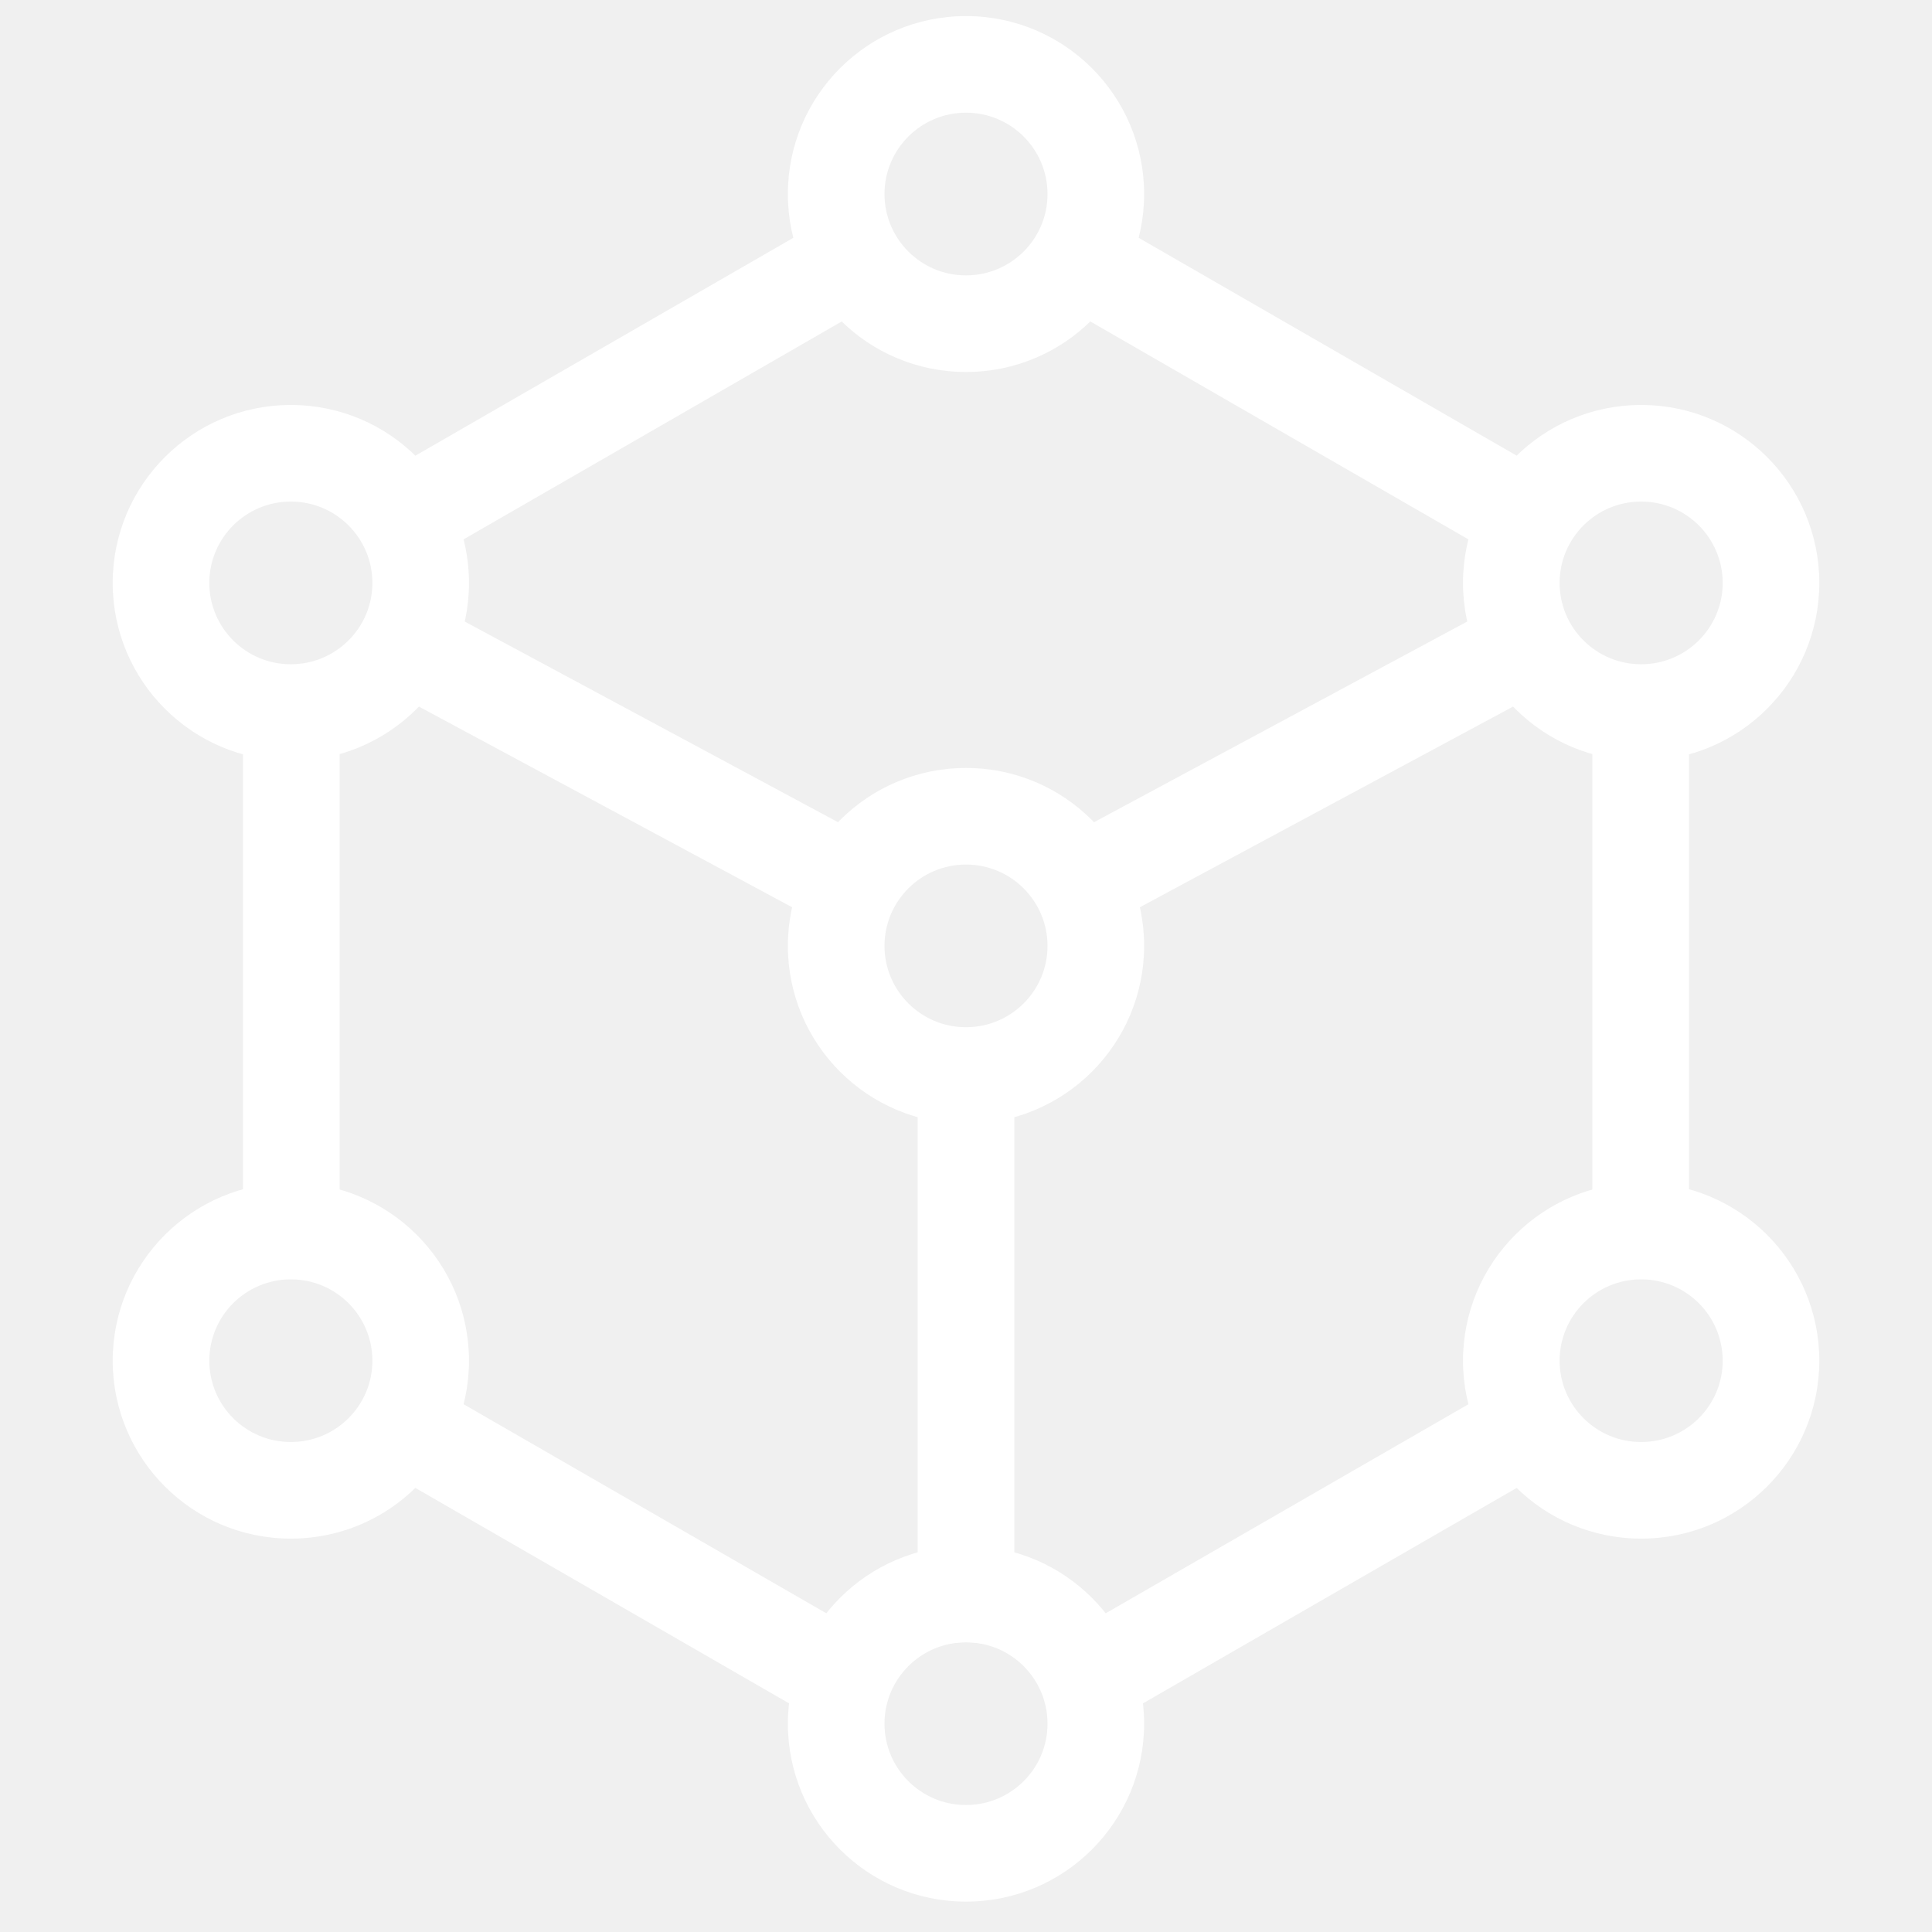
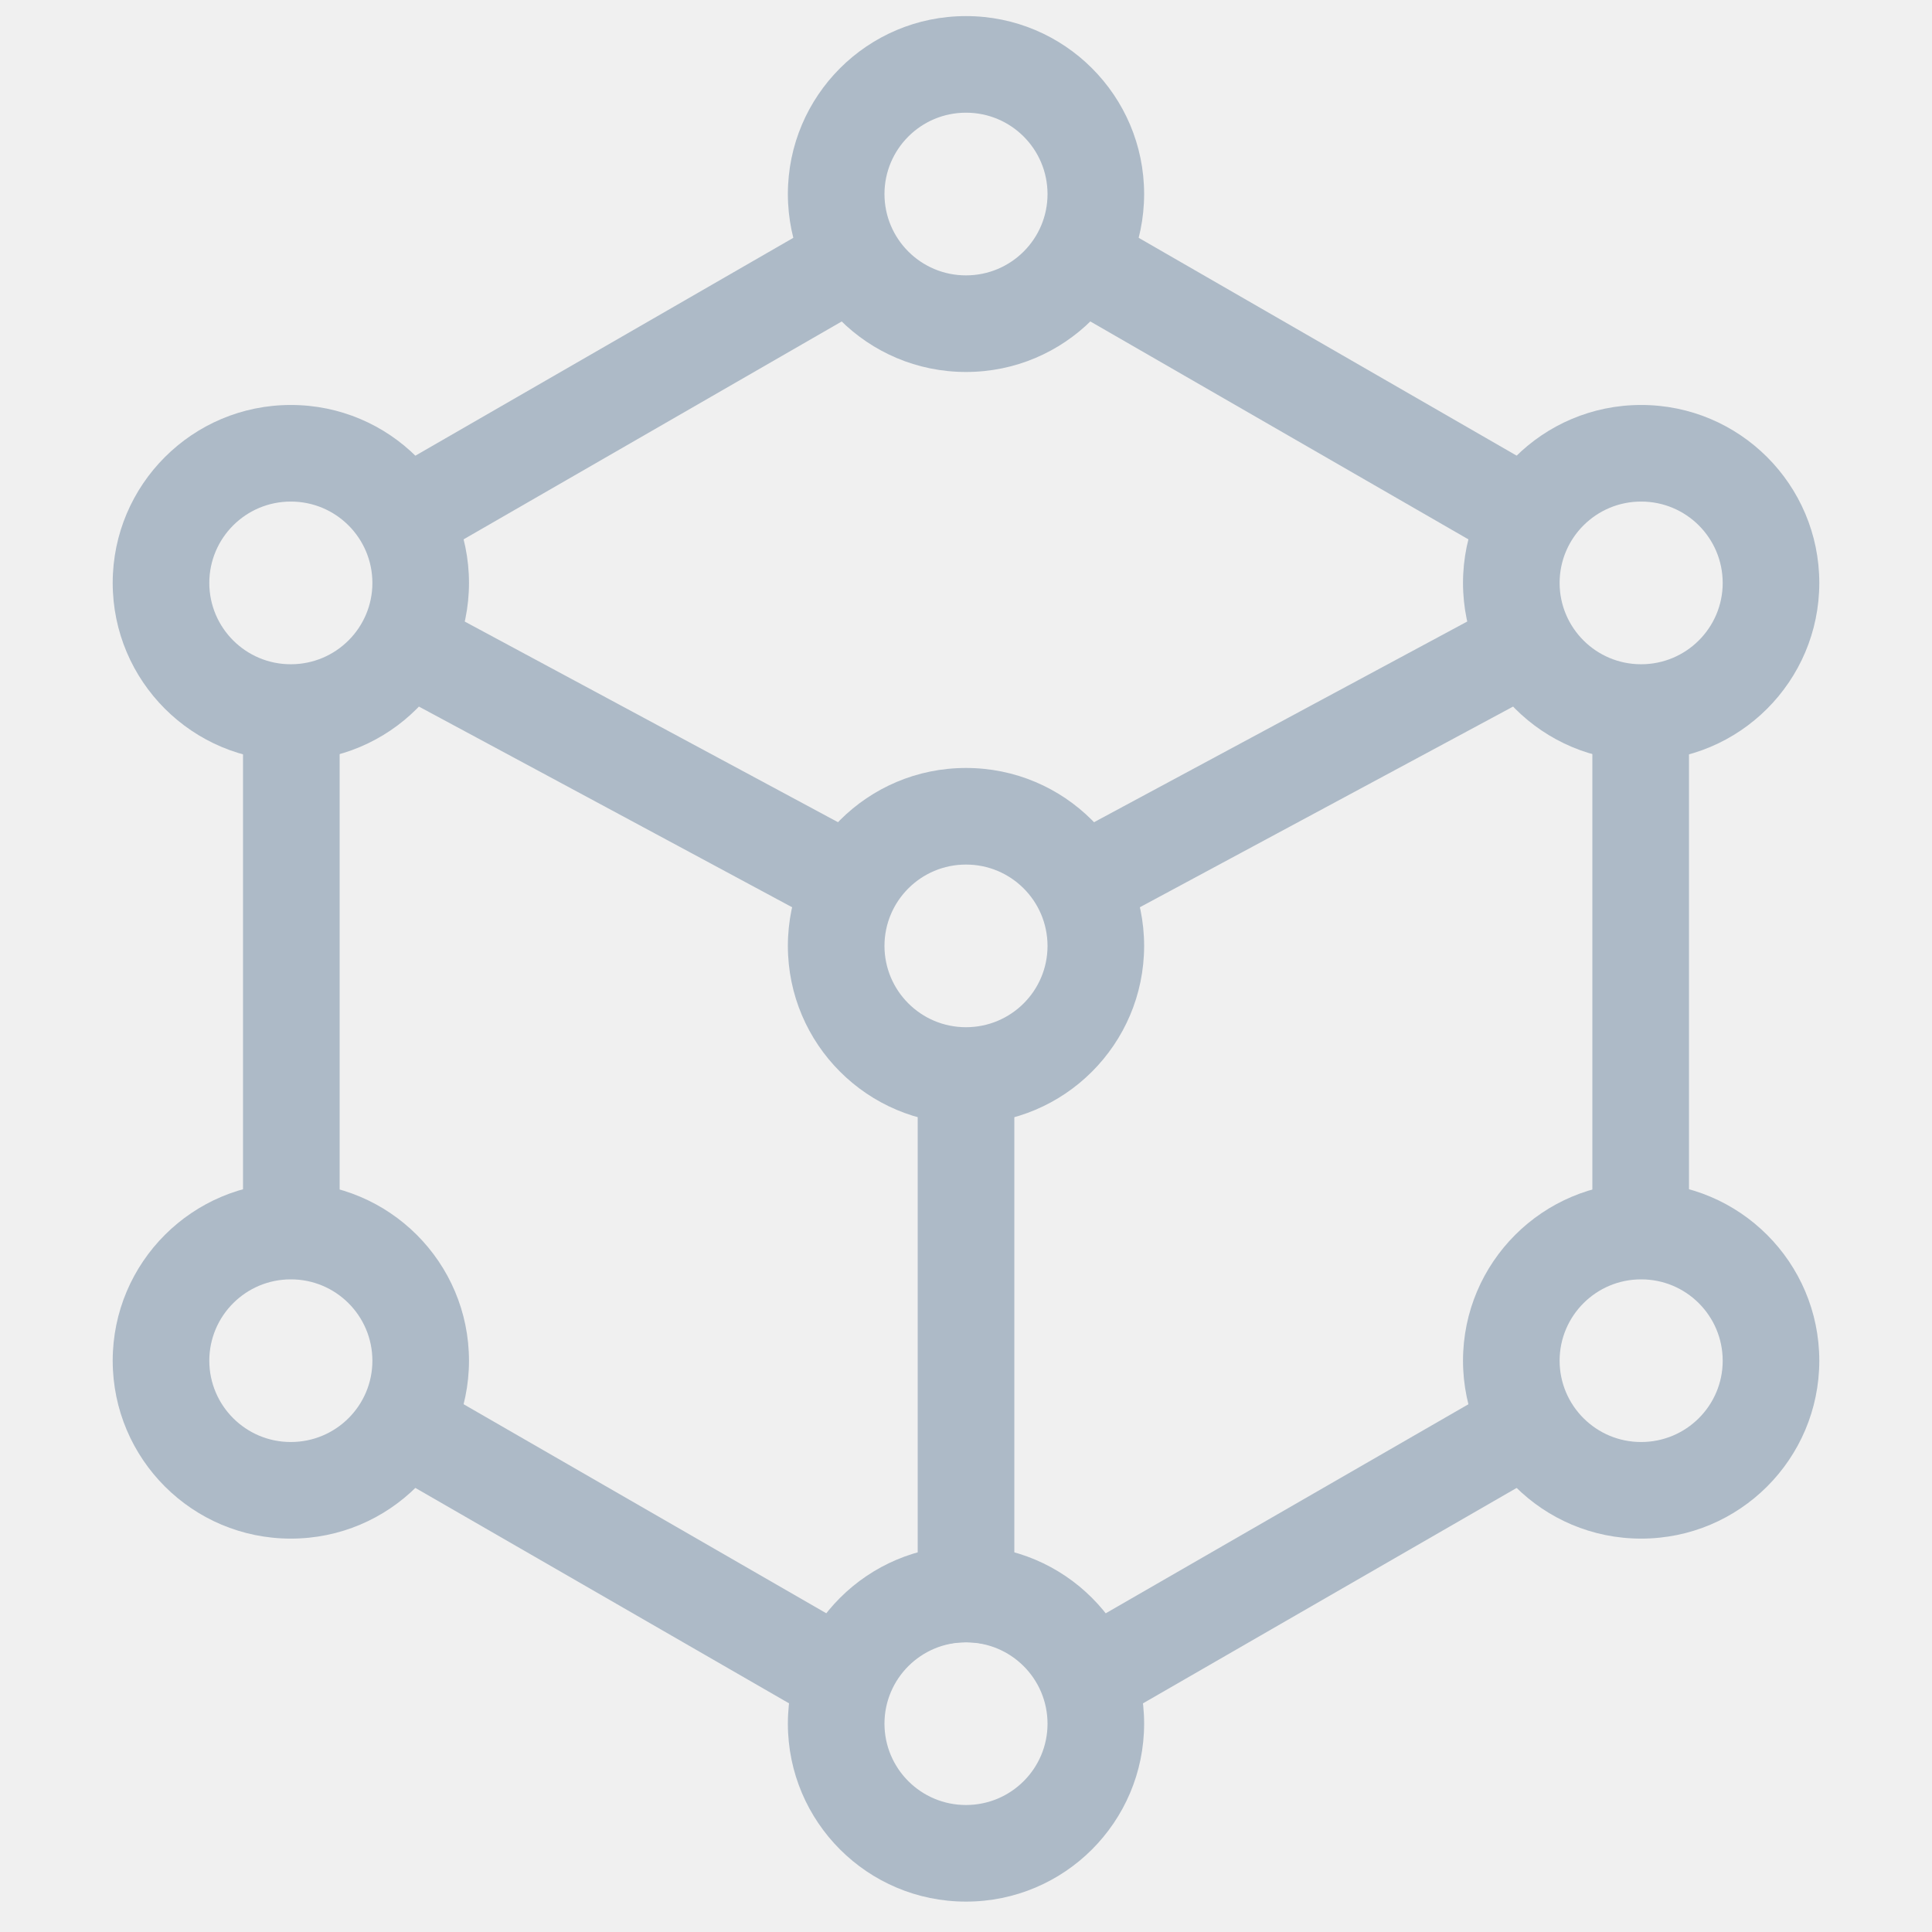
<svg xmlns="http://www.w3.org/2000/svg" t="1620526776061" class="icon" viewBox="0 0 1024 1024" version="1.1" p-id="12087" width="70" height="70">
  <defs>
    <style type="text/css" />
  </defs>
-   <path d="M204.663 720.606l277.06 159.693a51.132 51.132 0 0 0-20.582 47.258l-285.44-164.557a51.217 51.217 0 0 0 28.962-42.394z m614.673 0a51.217 51.217 0 0 0 28.979 42.394L562.859 927.573a51.132 51.132 0 0 0-20.582-47.258l277.06-159.693zM537.617 539.273v337.988A50.961 50.961 0 0 0 512 870.4c-9.335 0-18.091 2.492-25.6 6.861V539.273c7.509 4.369 16.265 6.861 25.6 6.861s18.091-2.492 25.6-6.861zM460.8 102.4c0 19.115 10.462 35.755 25.975 44.561l-279.893 161.28 273.05 146.773a51.098 51.098 0 0 0-18.466 48.23L180.019 351.915v321.024A50.961 50.961 0 0 0 153.6 665.6c-8.994 0-17.459 2.321-24.798 6.4v-320a51.2 51.2 0 0 0 52.326-87.979L460.8 102.81 460.8 102.4z m383.181 267.776c8.124 3.413 17.067 5.291 26.419 5.291a68.096 68.096 0 0 0 24.798-4.642v301.158A50.961 50.961 0 0 0 870.4 665.6c-9.66 0-18.705 2.679-26.419 7.339V370.176z m-41.301-54.204a68.181 68.181 0 0 0 25.173 44.612L562.517 503.245a51.098 51.098 0 0 0-18.449-48.213l258.611-139.059zM563.2 102.81l263.561 151.893a68.147 68.147 0 0 0-24.235 45.141L537.242 146.944A51.183 51.183 0 0 0 563.2 102.81z" fill="#fff" p-id="12088" />
-   <path d="M512 8.533a94.362 94.362 0 0 1 94.413 94.31A94.362 94.362 0 0 1 512 197.154a94.362 94.362 0 0 1-94.413-94.31A94.362 94.362 0 0 1 512 8.533z m0 51.2a43.162 43.162 0 0 0-43.213 43.11A43.162 43.162 0 0 0 512 145.954c23.893 0 43.213-19.319 43.213-43.11A43.162 43.162 0 0 0 512 59.733zM154.146 626.893a94.362 94.362 0 0 1 94.43 94.31 94.362 94.362 0 0 1-94.43 94.293A94.362 94.362 0 0 1 59.733 721.203a94.362 94.362 0 0 1 94.413-94.31z m0 51.2A43.162 43.162 0 0 0 110.933 721.203a43.162 43.162 0 0 0 43.213 43.093c23.893 0 43.23-19.302 43.23-43.093a43.162 43.162 0 0 0-43.23-43.11zM869.854 626.893a94.362 94.362 0 0 1 94.413 94.31 94.362 94.362 0 0 1-94.413 94.293 94.362 94.362 0 0 1-94.43-94.293 94.362 94.362 0 0 1 94.43-94.31z m0 51.2a43.162 43.162 0 0 0-43.23 43.11 43.162 43.162 0 0 0 43.23 43.093c23.876 0 43.213-19.302 43.213-43.093a43.162 43.162 0 0 0-43.213-43.11z" fill="#fff" p-id="12089" />
-   <path d="M512 819.268a94.362 94.362 0 0 1 94.413 94.31A94.362 94.362 0 0 1 512 1007.889a94.362 94.362 0 0 1-94.413-94.31A94.362 94.362 0 0 1 512 819.268z m0 51.2a43.162 43.162 0 0 0-43.213 43.11A43.162 43.162 0 0 0 512 956.689c23.893 0 43.213-19.319 43.213-43.11A43.162 43.162 0 0 0 512 870.468zM869.854 214.647a94.362 94.362 0 0 1 94.413 94.31 94.362 94.362 0 0 1-94.413 94.31 94.362 94.362 0 0 1-94.43-94.31 94.362 94.362 0 0 1 94.43-94.31z m0 51.2a43.162 43.162 0 0 0-43.23 43.11 43.162 43.162 0 0 0 43.23 43.11c23.876 0 43.213-19.319 43.213-43.11a43.162 43.162 0 0 0-43.213-43.11z" fill="#fff" p-id="12090" />
-   <path d="M512 407.04a94.362 94.362 0 0 1 94.413 94.293A94.362 94.362 0 0 1 512 595.644a94.362 94.362 0 0 1-94.413-94.31A94.362 94.362 0 0 1 512 407.04z m0 51.2a43.162 43.162 0 0 0-43.213 43.093A43.162 43.162 0 0 0 512 544.444c23.893 0 43.213-19.302 43.213-43.11A43.162 43.162 0 0 0 512 458.24z" fill="#fff" p-id="12091" />
-   <path d="M154.146 214.647a94.362 94.362 0 0 1 94.43 94.31 94.362 94.362 0 0 1-94.43 94.31A94.362 94.362 0 0 1 59.733 308.958a94.362 94.362 0 0 1 94.413-94.31z m0 51.2A43.162 43.162 0 0 0 110.933 308.958a43.162 43.162 0 0 0 43.213 43.11c23.893 0 43.23-19.319 43.23-43.11a43.162 43.162 0 0 0-43.23-43.11z" fill="#fff" p-id="12092" />
+   <path d="M204.663 720.606l277.06 159.693a51.132 51.132 0 0 0-20.582 47.258l-285.44-164.557a51.217 51.217 0 0 0 28.962-42.394z m614.673 0a51.217 51.217 0 0 0 28.979 42.394L562.859 927.573a51.132 51.132 0 0 0-20.582-47.258l277.06-159.693zM537.617 539.273v337.988A50.961 50.961 0 0 0 512 870.4c-9.335 0-18.091 2.492-25.6 6.861V539.273c7.509 4.369 16.265 6.861 25.6 6.861s18.091-2.492 25.6-6.861zM460.8 102.4c0 19.115 10.462 35.755 25.975 44.561l-279.893 161.28 273.05 146.773a51.098 51.098 0 0 0-18.466 48.23L180.019 351.915v321.024A50.961 50.961 0 0 0 153.6 665.6c-8.994 0-17.459 2.321-24.798 6.4v-320a51.2 51.2 0 0 0 52.326-87.979L460.8 102.81 460.8 102.4z m383.181 267.776c8.124 3.413 17.067 5.291 26.419 5.291a68.096 68.096 0 0 0 24.798-4.642v301.158A50.961 50.961 0 0 0 870.4 665.6c-9.66 0-18.705 2.679-26.419 7.339V370.176z m-41.301-54.204a68.181 68.181 0 0 0 25.173 44.612L562.517 503.245a51.098 51.098 0 0 0-18.449-48.213l258.611-139.059zM563.2 102.81l263.561 151.893a68.147 68.147 0 0 0-24.235 45.141L537.242 146.944A51.183 51.183 0 0 0 563.2 102.81z" fill="#adbac7" p-id="12088" />
+   <path d="M512 8.533a94.362 94.362 0 0 1 94.413 94.31A94.362 94.362 0 0 1 512 197.154a94.362 94.362 0 0 1-94.413-94.31A94.362 94.362 0 0 1 512 8.533z m0 51.2a43.162 43.162 0 0 0-43.213 43.11A43.162 43.162 0 0 0 512 145.954c23.893 0 43.213-19.319 43.213-43.11A43.162 43.162 0 0 0 512 59.733zM154.146 626.893a94.362 94.362 0 0 1 94.43 94.31 94.362 94.362 0 0 1-94.43 94.293A94.362 94.362 0 0 1 59.733 721.203a94.362 94.362 0 0 1 94.413-94.31z m0 51.2A43.162 43.162 0 0 0 110.933 721.203a43.162 43.162 0 0 0 43.213 43.093c23.893 0 43.23-19.302 43.23-43.093a43.162 43.162 0 0 0-43.23-43.11zM869.854 626.893a94.362 94.362 0 0 1 94.413 94.31 94.362 94.362 0 0 1-94.413 94.293 94.362 94.362 0 0 1-94.43-94.293 94.362 94.362 0 0 1 94.43-94.31z m0 51.2a43.162 43.162 0 0 0-43.23 43.11 43.162 43.162 0 0 0 43.23 43.093c23.876 0 43.213-19.302 43.213-43.093a43.162 43.162 0 0 0-43.213-43.11z" fill="#adbac7" p-id="12089" />
+   <path d="M512 819.268a94.362 94.362 0 0 1 94.413 94.31A94.362 94.362 0 0 1 512 1007.889a94.362 94.362 0 0 1-94.413-94.31A94.362 94.362 0 0 1 512 819.268z m0 51.2a43.162 43.162 0 0 0-43.213 43.11A43.162 43.162 0 0 0 512 956.689c23.893 0 43.213-19.319 43.213-43.11A43.162 43.162 0 0 0 512 870.468zM869.854 214.647a94.362 94.362 0 0 1 94.413 94.31 94.362 94.362 0 0 1-94.413 94.31 94.362 94.362 0 0 1-94.43-94.31 94.362 94.362 0 0 1 94.43-94.31z m0 51.2a43.162 43.162 0 0 0-43.23 43.11 43.162 43.162 0 0 0 43.23 43.11c23.876 0 43.213-19.319 43.213-43.11a43.162 43.162 0 0 0-43.213-43.11z" fill="#adbac7" p-id="12090" />
+   <path d="M512 407.04a94.362 94.362 0 0 1 94.413 94.293A94.362 94.362 0 0 1 512 595.644a94.362 94.362 0 0 1-94.413-94.31A94.362 94.362 0 0 1 512 407.04z m0 51.2a43.162 43.162 0 0 0-43.213 43.093A43.162 43.162 0 0 0 512 544.444c23.893 0 43.213-19.302 43.213-43.11A43.162 43.162 0 0 0 512 458.24z" fill="#adbac7" p-id="12091" />
+   <path d="M154.146 214.647a94.362 94.362 0 0 1 94.43 94.31 94.362 94.362 0 0 1-94.43 94.31A94.362 94.362 0 0 1 59.733 308.958a94.362 94.362 0 0 1 94.413-94.31z m0 51.2A43.162 43.162 0 0 0 110.933 308.958a43.162 43.162 0 0 0 43.213 43.11c23.893 0 43.23-19.319 43.23-43.11a43.162 43.162 0 0 0-43.23-43.11z" fill="#adbac7" p-id="12092" />
</svg>
